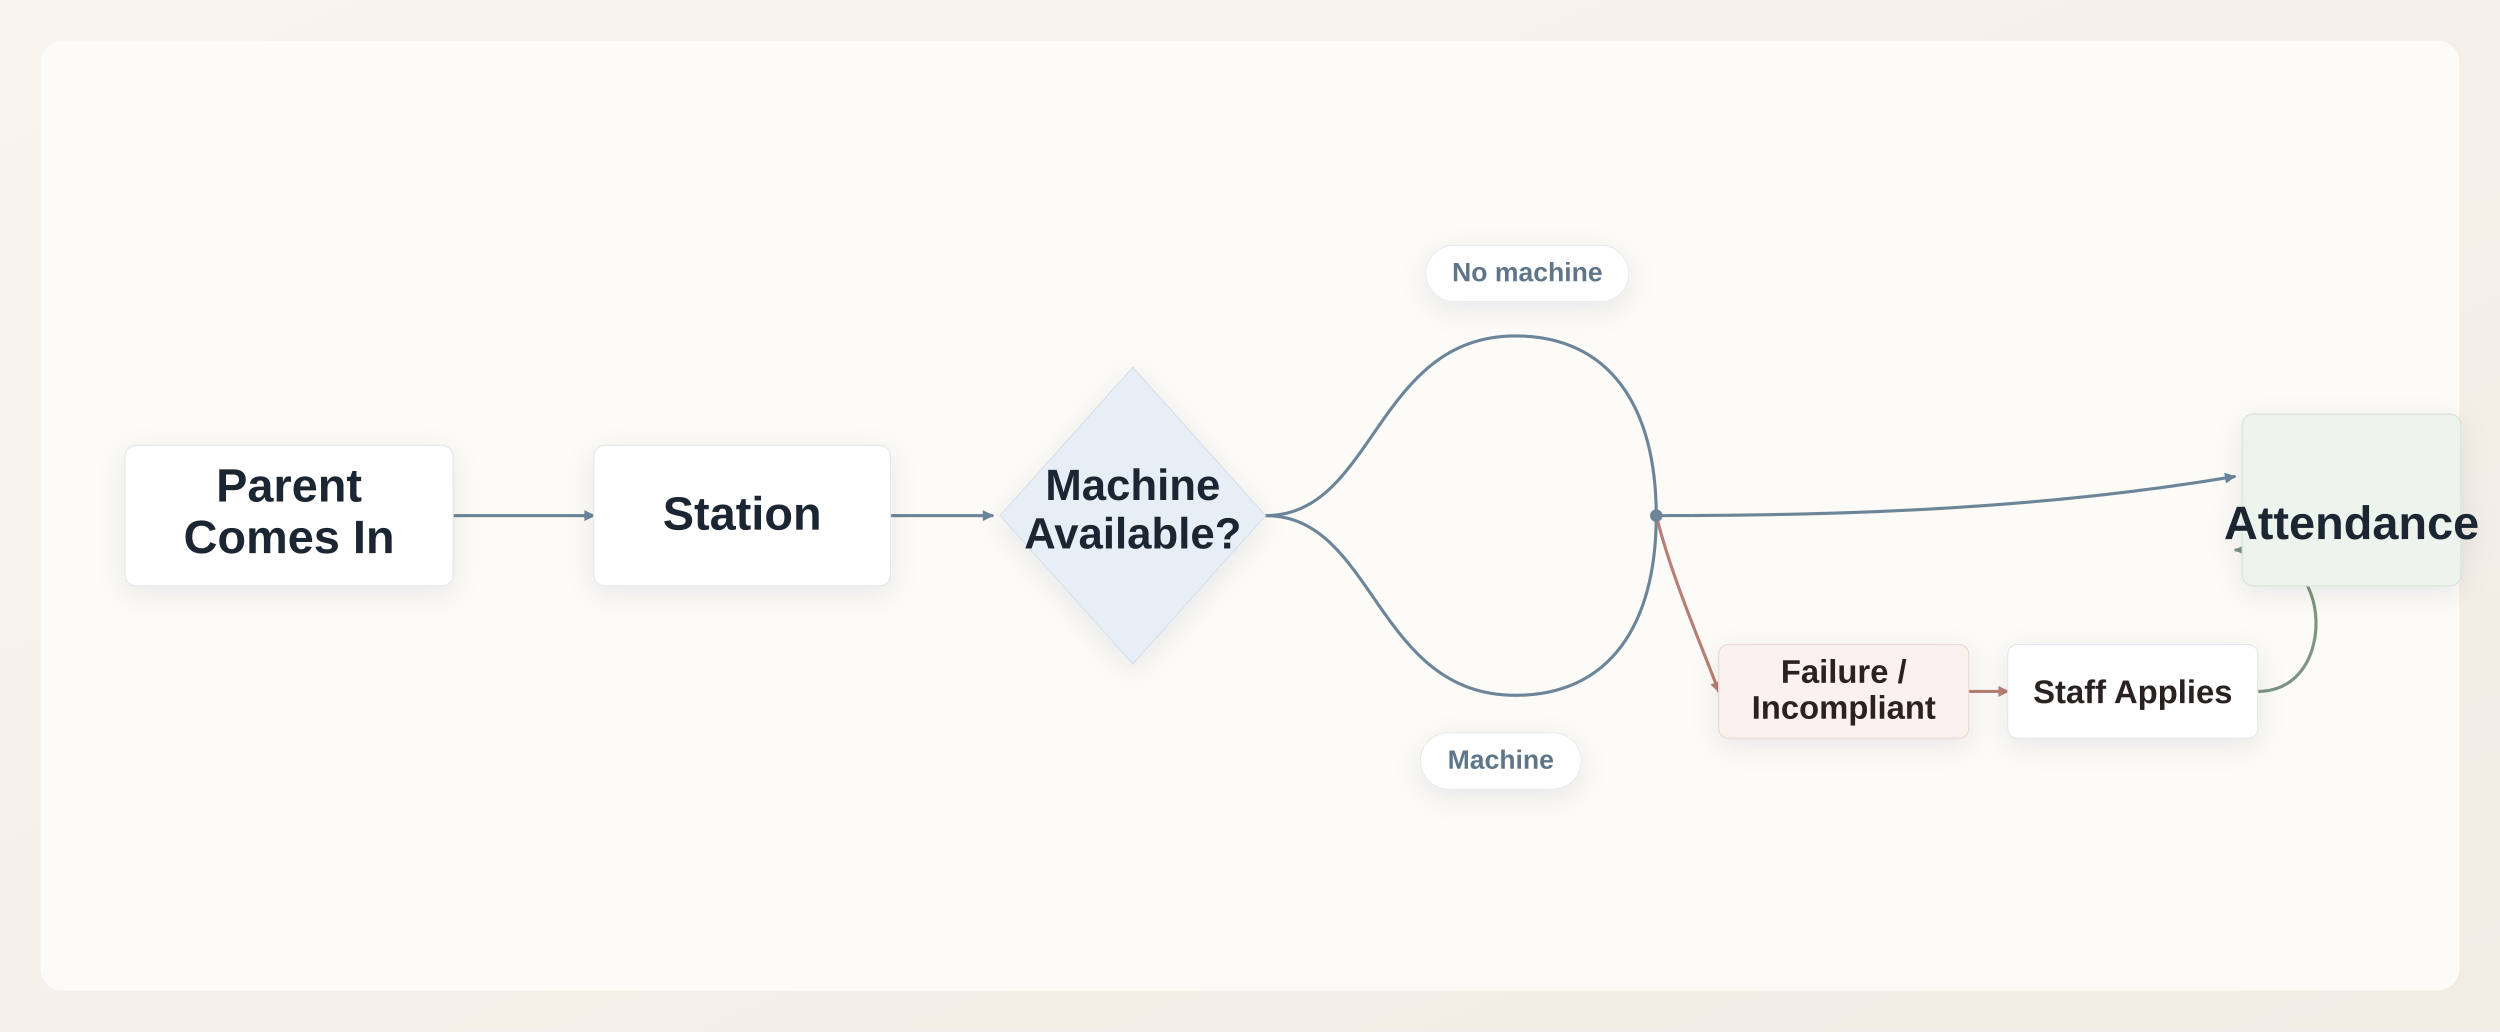
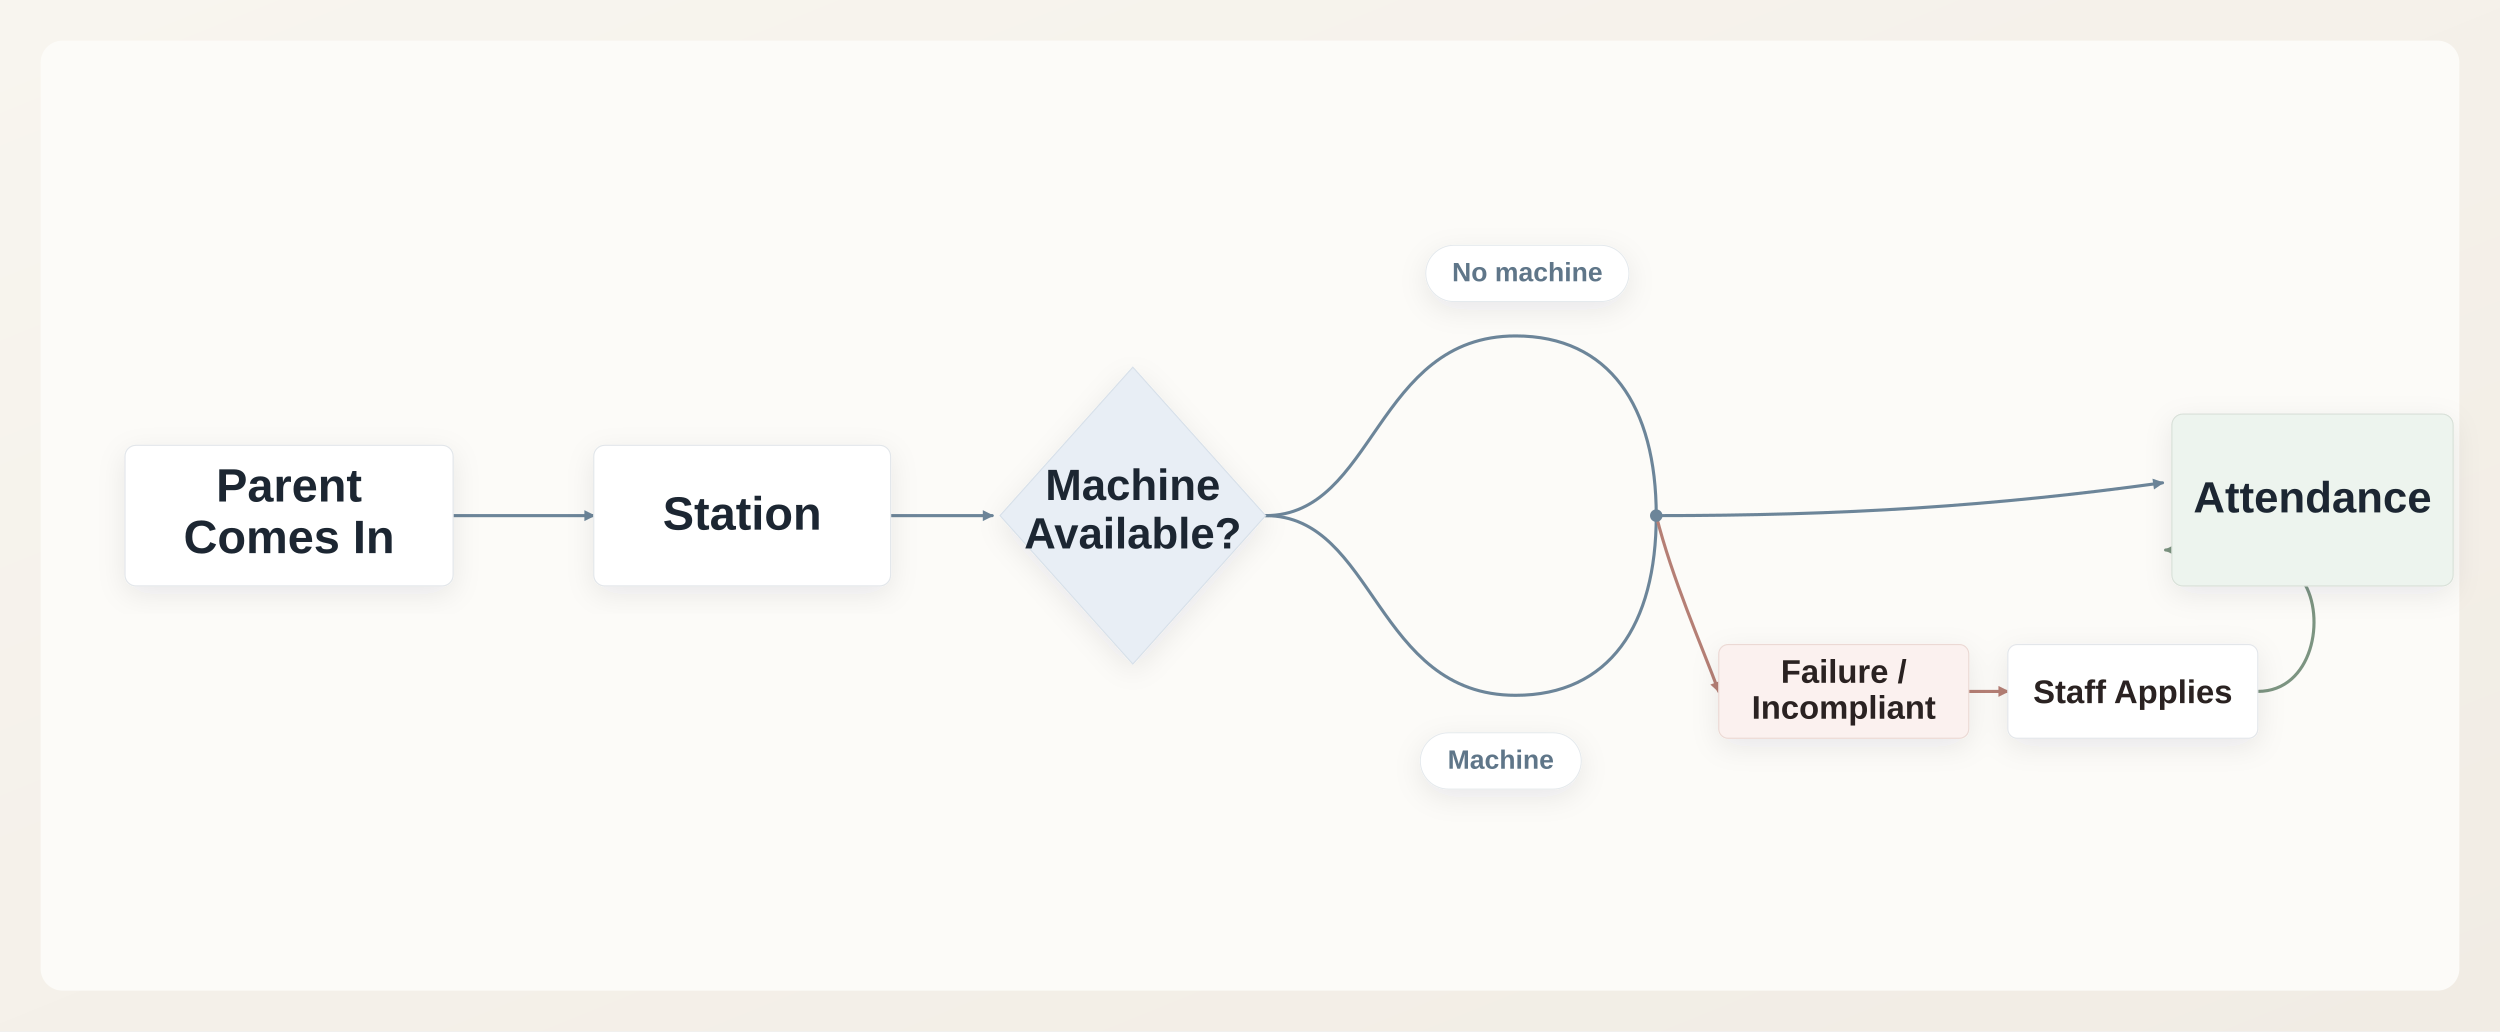
<svg xmlns="http://www.w3.org/2000/svg" width="3200" height="1320" viewBox="0 0 3200 1320">
  <defs>
    <linearGradient id="bg" x1="0" x2="1" y1="0" y2="1">
      <stop offset="0%" stop-color="#f8f5ef" />
      <stop offset="100%" stop-color="#f1ece4" />
    </linearGradient>
    <filter id="node-shadow" x="-20%" y="-20%" width="140%" height="140%">
      <feDropShadow dx="0" dy="10" stdDeviation="18" flood-color="#1f2937" flood-opacity="0.08" />
    </filter>
    <marker id="arrow-blue" markerUnits="userSpaceOnUse" markerWidth="14" markerHeight="14" refX="12" refY="7" orient="auto">
      <path d="M0,0 L14,7 L0,14 Z" fill="#6c8599" />
    </marker>
    <marker id="arrow-red" markerUnits="userSpaceOnUse" markerWidth="14" markerHeight="14" refX="12" refY="7" orient="auto">
      <path d="M0,0 L14,7 L0,14 Z" fill="#b57f75" />
    </marker>
    <marker id="arrow-green" markerUnits="userSpaceOnUse" markerWidth="14" markerHeight="14" refX="12" refY="7" orient="auto">
      <path d="M0,0 L14,7 L0,14 Z" fill="#7c9481" />
    </marker>
    <style>
      .font {
        font-family: "Avenir Next", "Helvetica Neue", Arial, sans-serif;
      }
      .primary {
        fill: #1e2833;
        font-size: 60px;
        font-weight: 700;
      }
      .decision {
        fill: #1e2833;
        font-size: 56px;
        font-weight: 700;
      }
      .secondary {
        fill: #2a2320;
        font-size: 42px;
        font-weight: 700;
      }
      .branch {
        fill: #5f7689;
        font-size: 34px;
        font-weight: 700;
      }
    </style>
  </defs>
  <rect width="3200" height="1320" fill="url(#bg)" />
  <rect x="52" y="52" width="3096" height="1216" rx="28" fill="#fcfbf8" />
  <g fill="none" stroke-linecap="round" stroke-linejoin="round">
    <path d="M580 660 H760" stroke="#6c8599" stroke-width="4" marker-end="url(#arrow-blue)" />
    <path d="M1140 660 H1270" stroke="#6c8599" stroke-width="4" marker-end="url(#arrow-blue)" />
    <path d="M1620 660 C1760 660 1760 430 1940 430 C2060 430 2120 520 2120 660" stroke="#6c8599" stroke-width="4" />
    <path d="M1620 660 C1760 660 1760 890 1940 890 C2060 890 2120 800 2120 660" stroke="#6c8599" stroke-width="4" />
-     <path d="M2120 660 C2380 660 2620 650 2860 610" stroke="#6c8599" stroke-width="4" marker-end="url(#arrow-blue)" />
+     <path d="M2120 660 C2360 660 2550 648 2768 618" stroke="#6c8599" stroke-width="4" marker-end="url(#arrow-blue)" />
    <path d="M2120 660 C2140 740 2178 826 2200 885" stroke="#b57f75" stroke-width="4" marker-end="url(#arrow-red)" />
    <path d="M2520 885 H2570" stroke="#b57f75" stroke-width="4" marker-end="url(#arrow-red)" />
-     <path d="M2890 885 C2965 885 2980 790 2950 744 C2928 712 2895 704 2862 704" stroke="#7c9481" stroke-width="4" marker-end="url(#arrow-green)" />
+     <path d="M2890 885 C2960 885 2978 790 2948 744 C2926 712 2894 704 2772 704" stroke="#7c9481" stroke-width="4" marker-end="url(#arrow-green)" />
  </g>
  <circle cx="2120" cy="660" r="8" fill="#6c8599" />
  <g filter="url(#node-shadow)" class="font">
    <rect x="1825" y="314" width="260" height="72" rx="36" fill="#ffffff" stroke="#e3e8ec" stroke-width="1.2" />
    <text x="1955" y="360" class="branch" text-anchor="middle">No machine</text>
    <rect x="1818" y="938" width="206" height="72" rx="36" fill="#ffffff" stroke="#e3e8ec" stroke-width="1.2" />
    <text x="1921" y="984" class="branch" text-anchor="middle">Machine</text>
  </g>
  <g filter="url(#node-shadow)" class="font">
    <rect x="160" y="570" width="420" height="180" rx="14" fill="#ffffff" stroke="#e2e6ea" stroke-width="1.5" />
    <text x="370" y="642" class="primary" text-anchor="middle">Parent</text>
    <text x="370" y="708" class="primary" text-anchor="middle">Comes In</text>
    <rect x="760" y="570" width="380" height="180" rx="14" fill="#ffffff" stroke="#e2e6ea" stroke-width="1.5" />
    <text x="950" y="678" class="primary" text-anchor="middle">Station</text>
  </g>
  <g filter="url(#node-shadow)" class="font">
    <path d="M1450 470 L1620 660 L1450 850 L1280 660 Z" fill="#e8eef5" stroke="#d7e0e9" stroke-width="1.5" />
    <text x="1450" y="640" class="decision" text-anchor="middle">Machine</text>
    <text x="1450" y="702" class="decision" text-anchor="middle">Available?</text>
  </g>
  <g filter="url(#node-shadow)" class="font">
-     <rect x="2870" y="530" width="280" height="220" rx="14" fill="#edf4ee" stroke="#d8e0d8" stroke-width="1.5" />
-     <text x="3010" y="690" class="primary" text-anchor="middle">Attendance</text>
+     <rect x="2780" y="530" width="360" height="220" rx="14" fill="#edf4ee" stroke="#d8e0d8" stroke-width="1.5" />
+     <text x="2960" y="640" fill="#1e2833" font-size="56" font-weight="700" text-anchor="middle" dominant-baseline="middle">Attendance</text>
    <rect x="2200" y="825" width="320" height="120" rx="12" fill="#fbf1ef" stroke="#ebd9d4" stroke-width="1.5" />
    <text x="2360" y="874" class="secondary" text-anchor="middle">Failure /</text>
    <text x="2360" y="920" class="secondary" text-anchor="middle">Incompliant</text>
    <rect x="2570" y="825" width="320" height="120" rx="12" fill="#ffffff" stroke="#e3e6ea" stroke-width="1.5" />
    <text x="2730" y="900" class="secondary" text-anchor="middle">Staff Applies</text>
  </g>
</svg>
